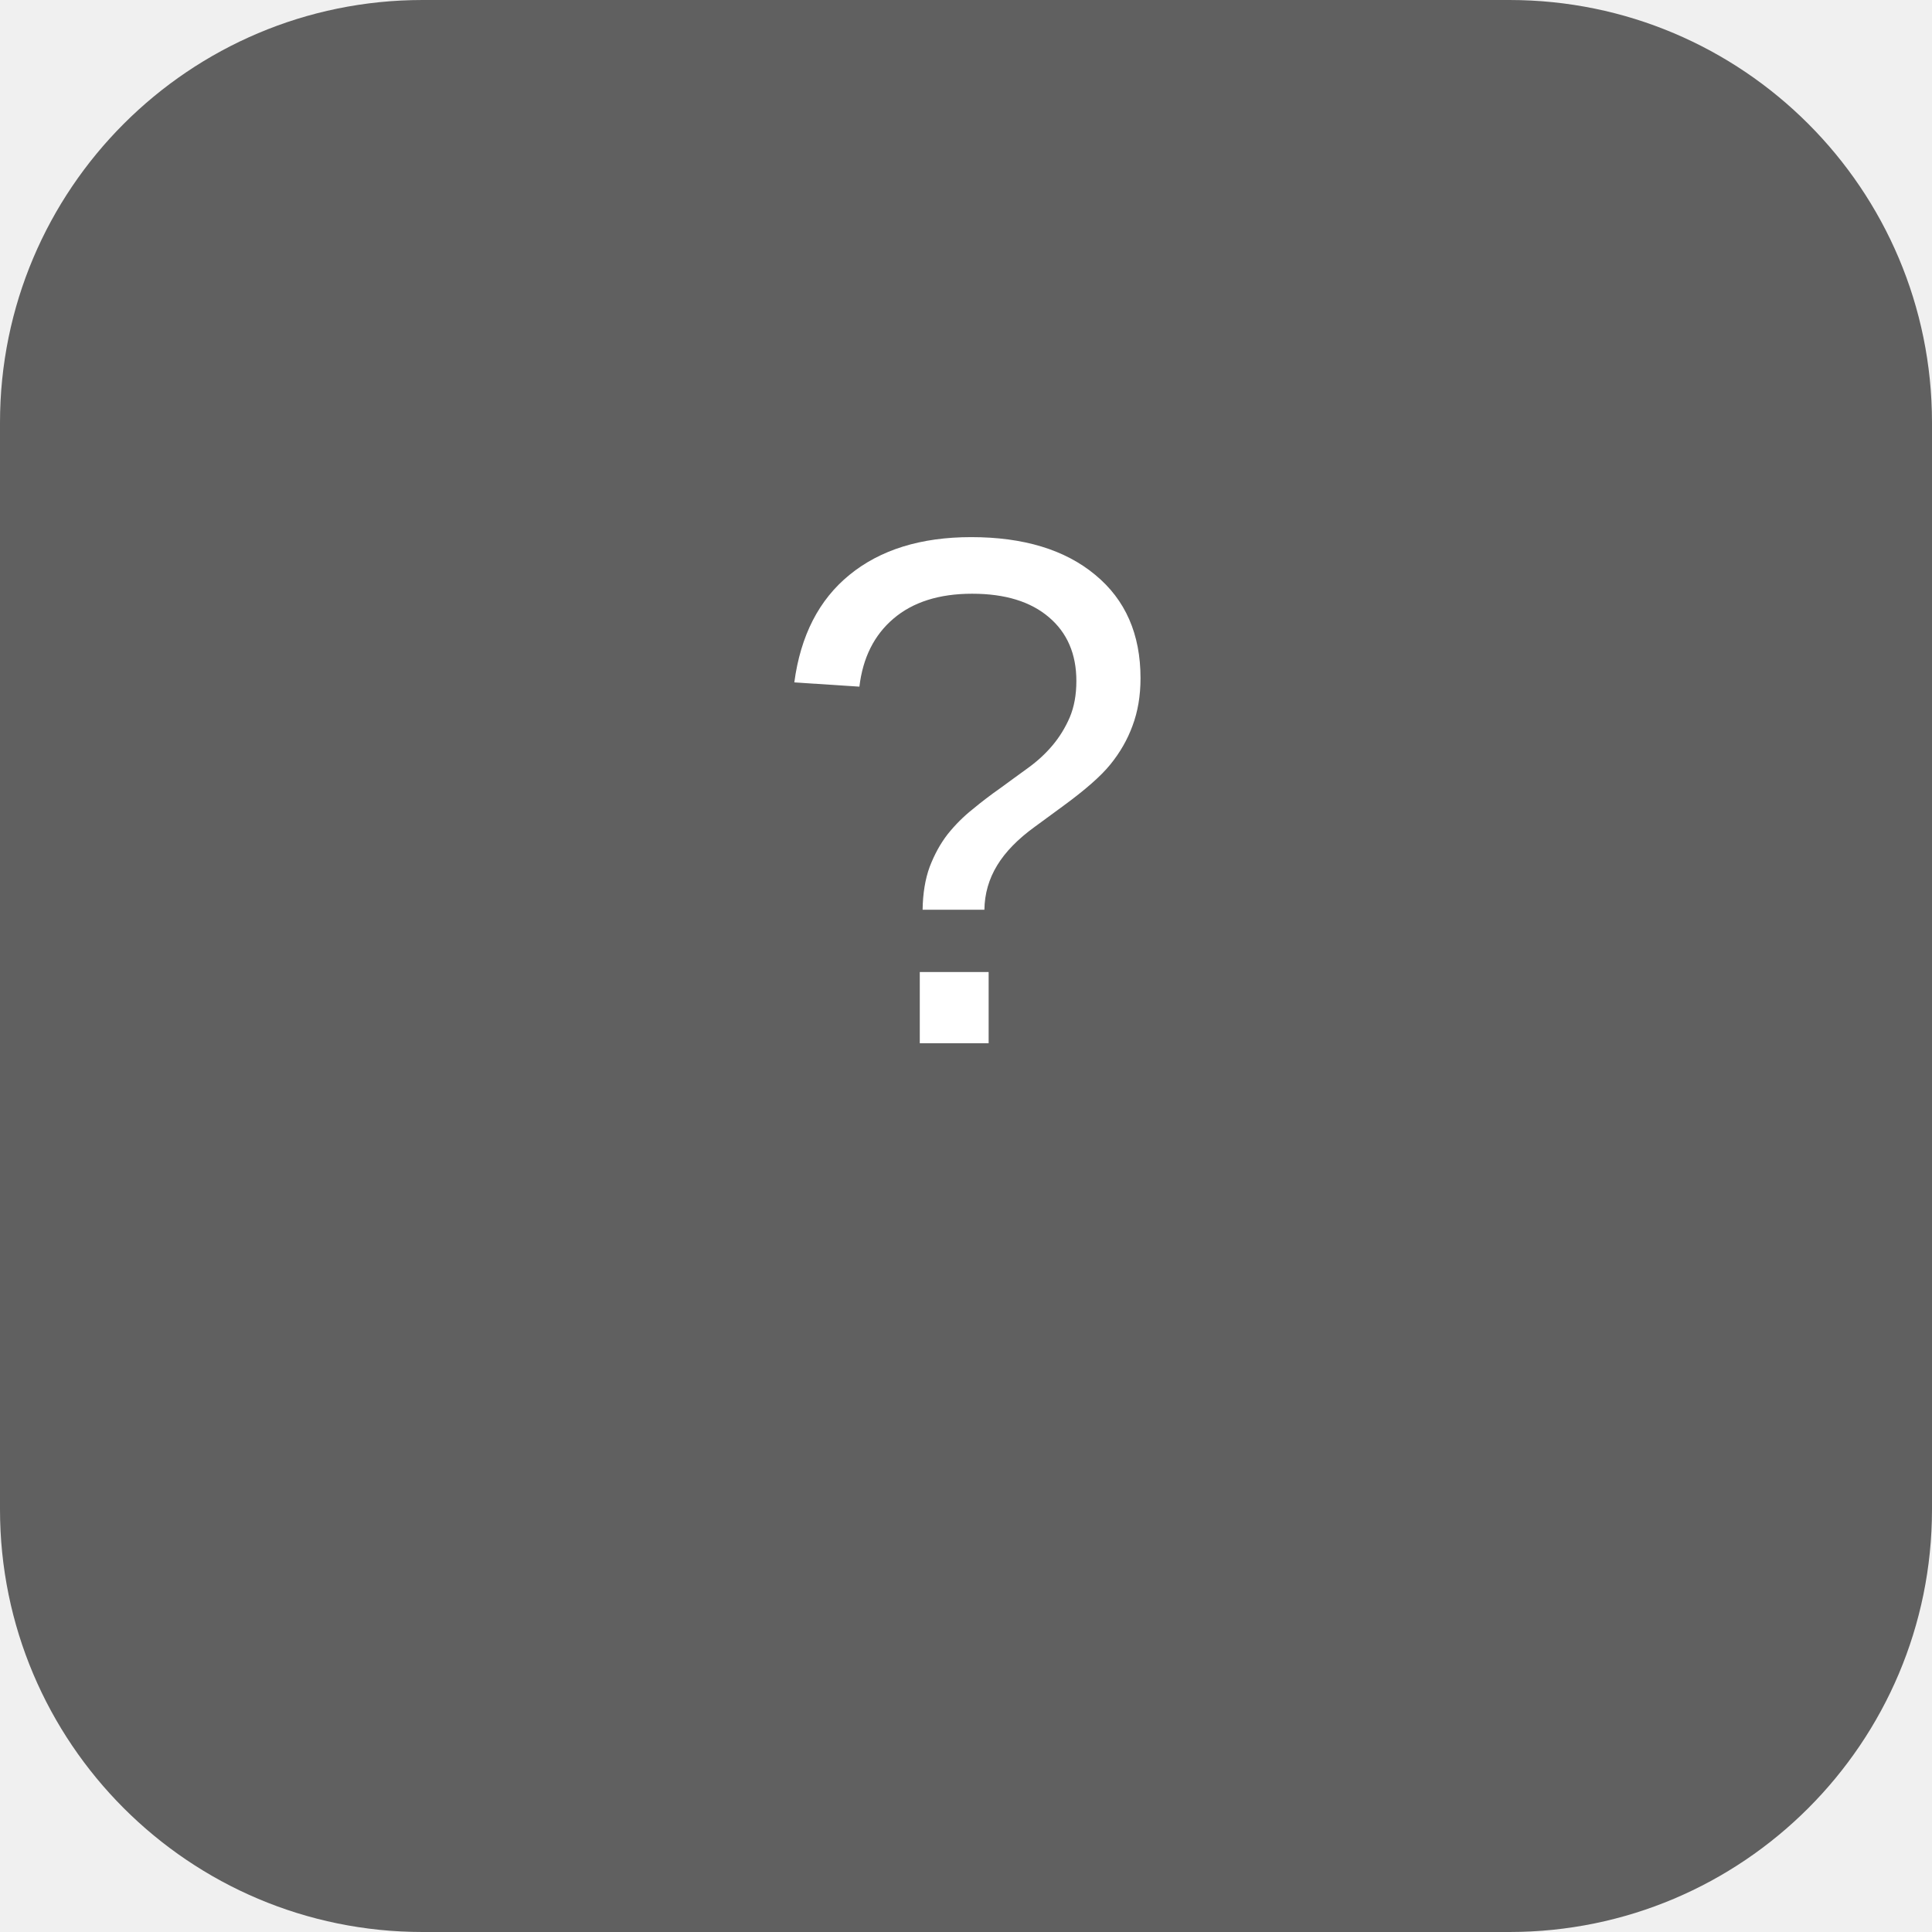
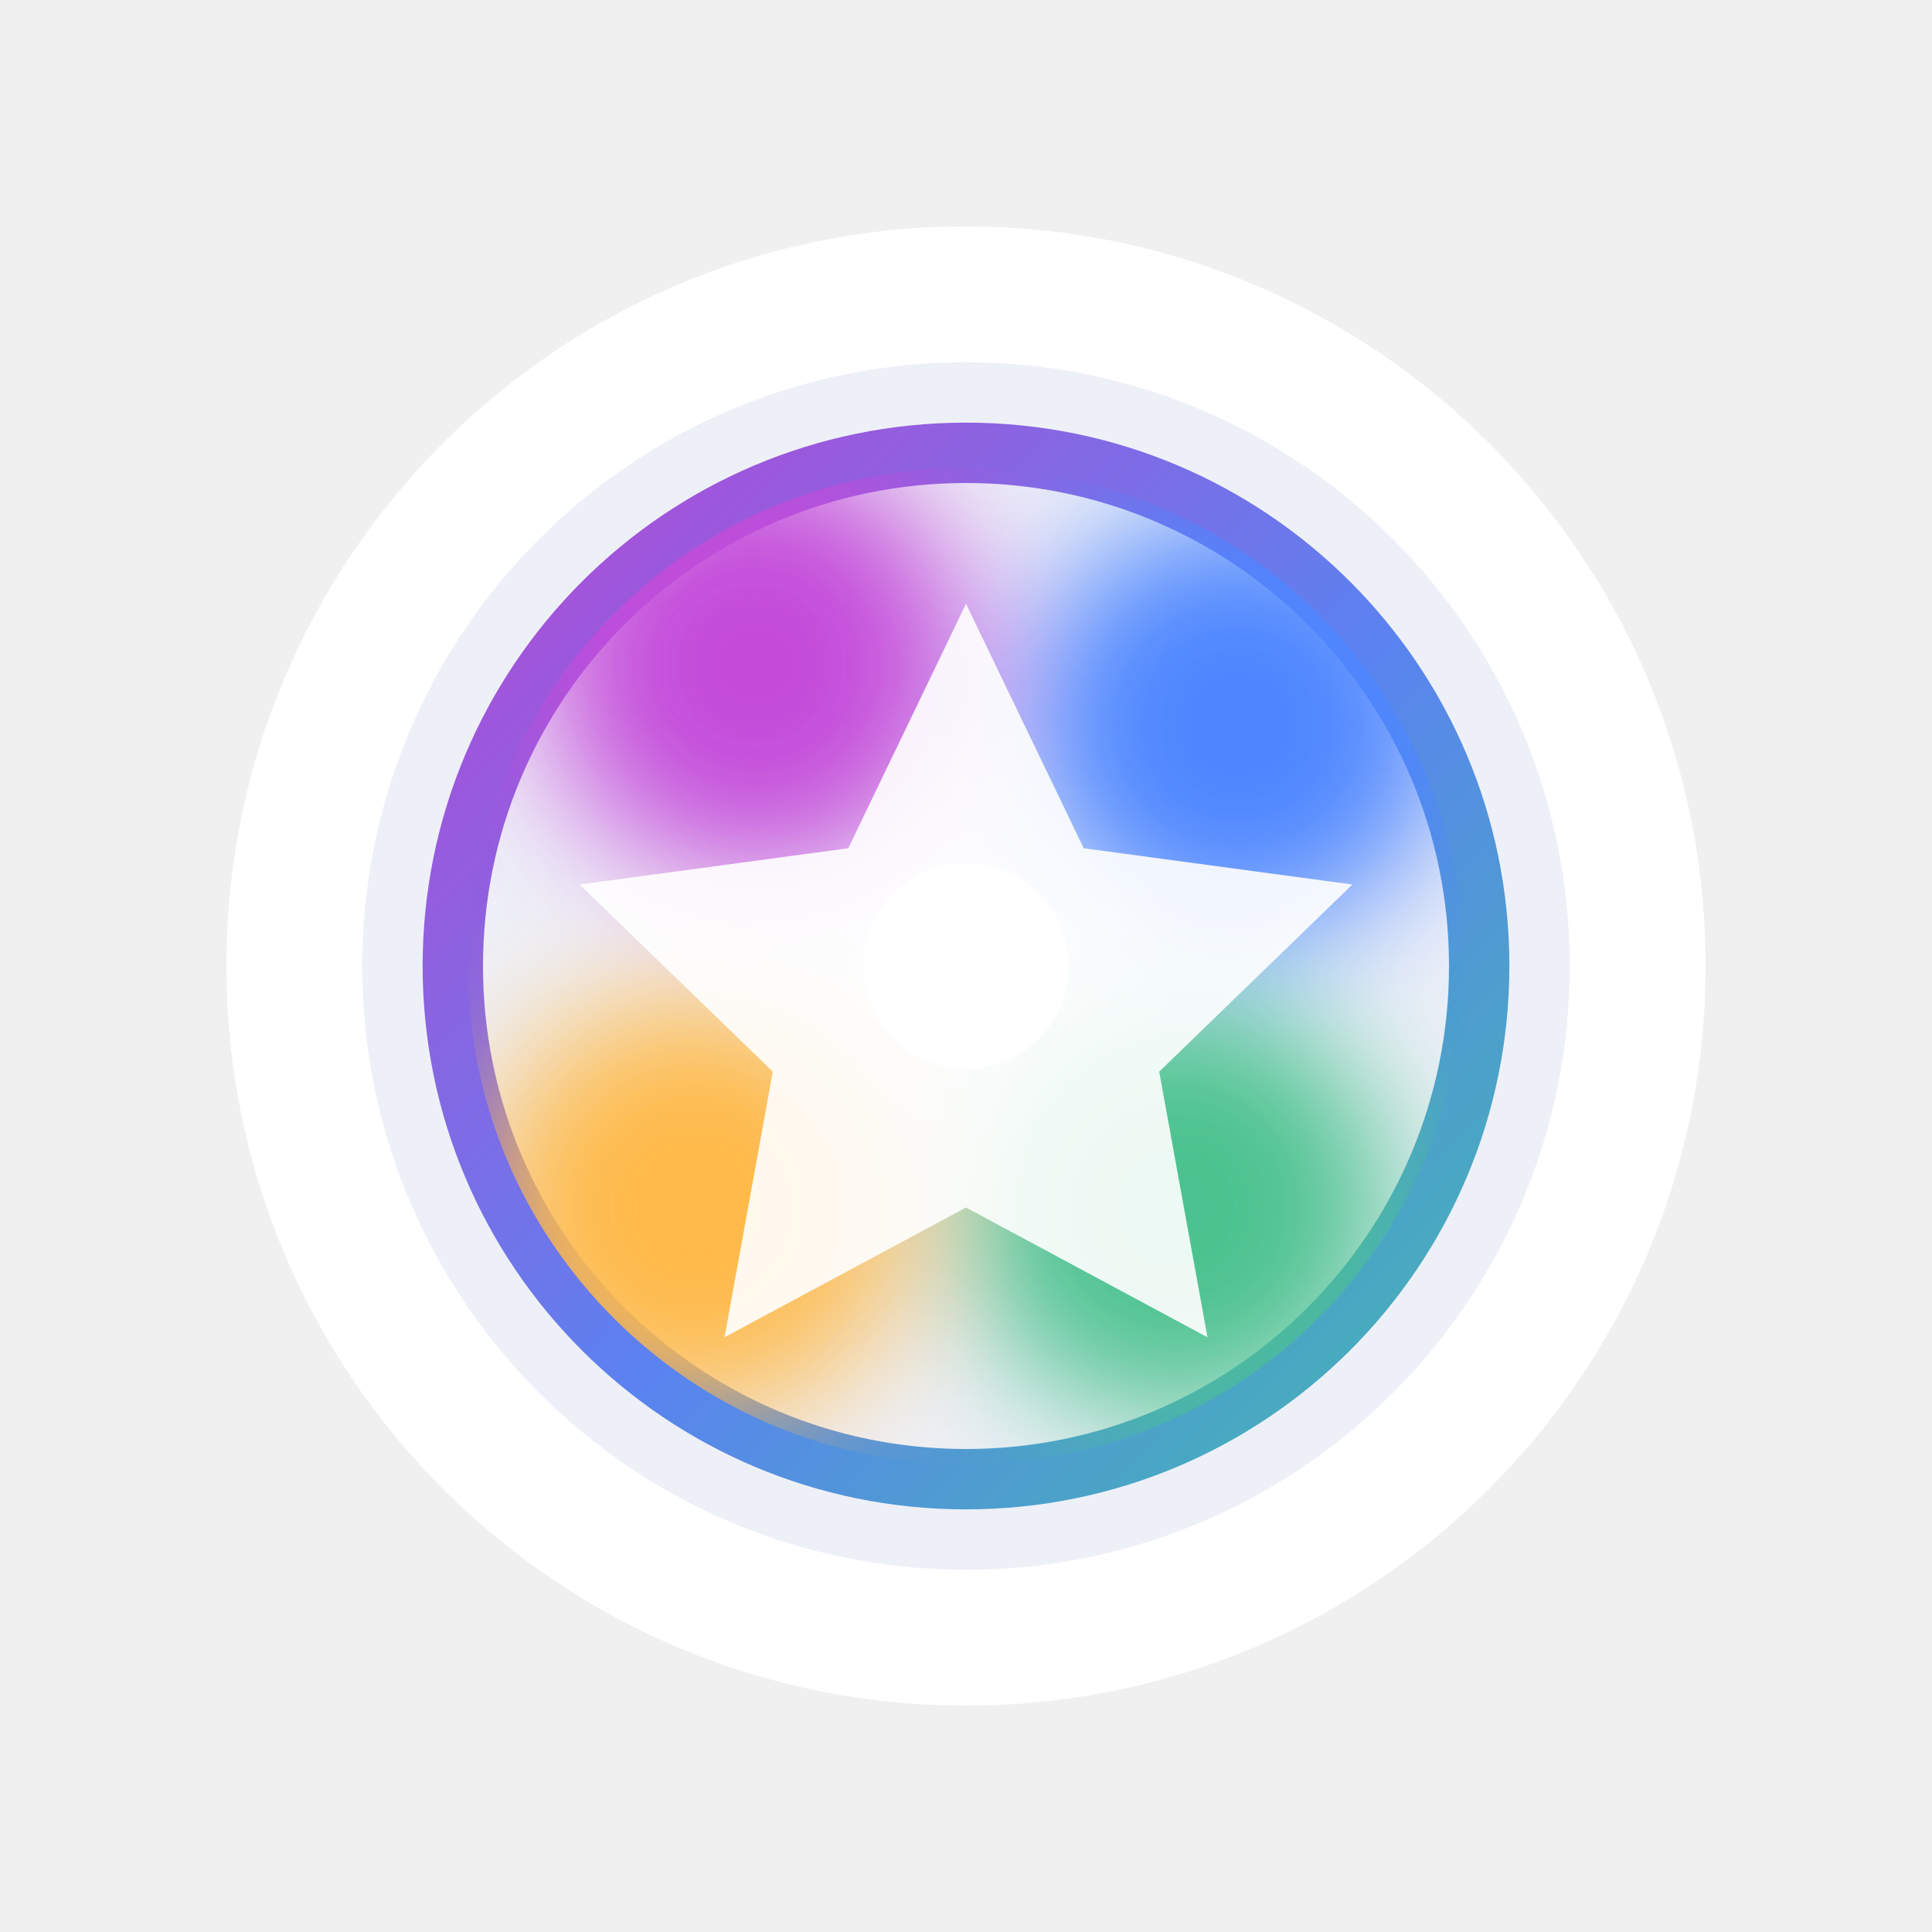
<svg xmlns="http://www.w3.org/2000/svg" viewBox="0 0 64 64">
-   <rect width="64" height="64" rx="14" fill="#606060" />
-   <text x="50%" y="54%" font-size="24" fill="#fff" text-anchor="middle" font-family="Arial, Helvetica, sans-serif">?</text>
+   <defs>
+     <linearGradient id="defaultRing" x1="16" y1="16" x2="48" y2="48" gradientUnits="userSpaceOnUse">
+       <stop offset="0" stop-color="#b14ad6" />
+       <stop offset="0.55" stop-color="#5a83f0" />
+       <stop offset="1" stop-color="#43b6b1" />
+     </linearGradient>
+     <filter id="defaultGlow" x="-40%" y="-40%" width="180%" height="180%">
+       <feGaussianBlur stdDeviation="2.2" />
+     </filter>
+     <clipPath id="defaultInnerClip">
+       <circle cx="32" cy="32" r="16.5" />
+     </clipPath>
+   </defs>
+   <circle cx="32" cy="32" r="24.5" fill="#ffffff" />
+   <circle cx="32" cy="32" r="20" fill="#eef0f8" />
+   <circle cx="32" cy="32" r="17" fill="none" stroke="url(#defaultRing)" stroke-width="2" />
+   <g clip-path="url(#defaultInnerClip)" filter="url(#defaultGlow)">
+     <circle cx="25" cy="22" r="7" fill="#c44bda" />
+     <circle cx="41" cy="24" r="7" fill="#4e86ff" />
+     <circle cx="39" cy="40" r="7" fill="#4bc28f" />
+     <circle cx="23" cy="40" r="7" fill="#ffba4a" />
+   </g>
+   <path d="M32 20l3.9 8.1 8.9 1.2-6.4 6.2 1.6 8.8-8-4.3-8 4.3 1.6-8.8-6.4-6.2 8.9-1.2z" fill="#ffffff" fill-opacity="0.9" />
+   <circle cx="32" cy="32" r="3.4" fill="#ffffff" />
</svg>
